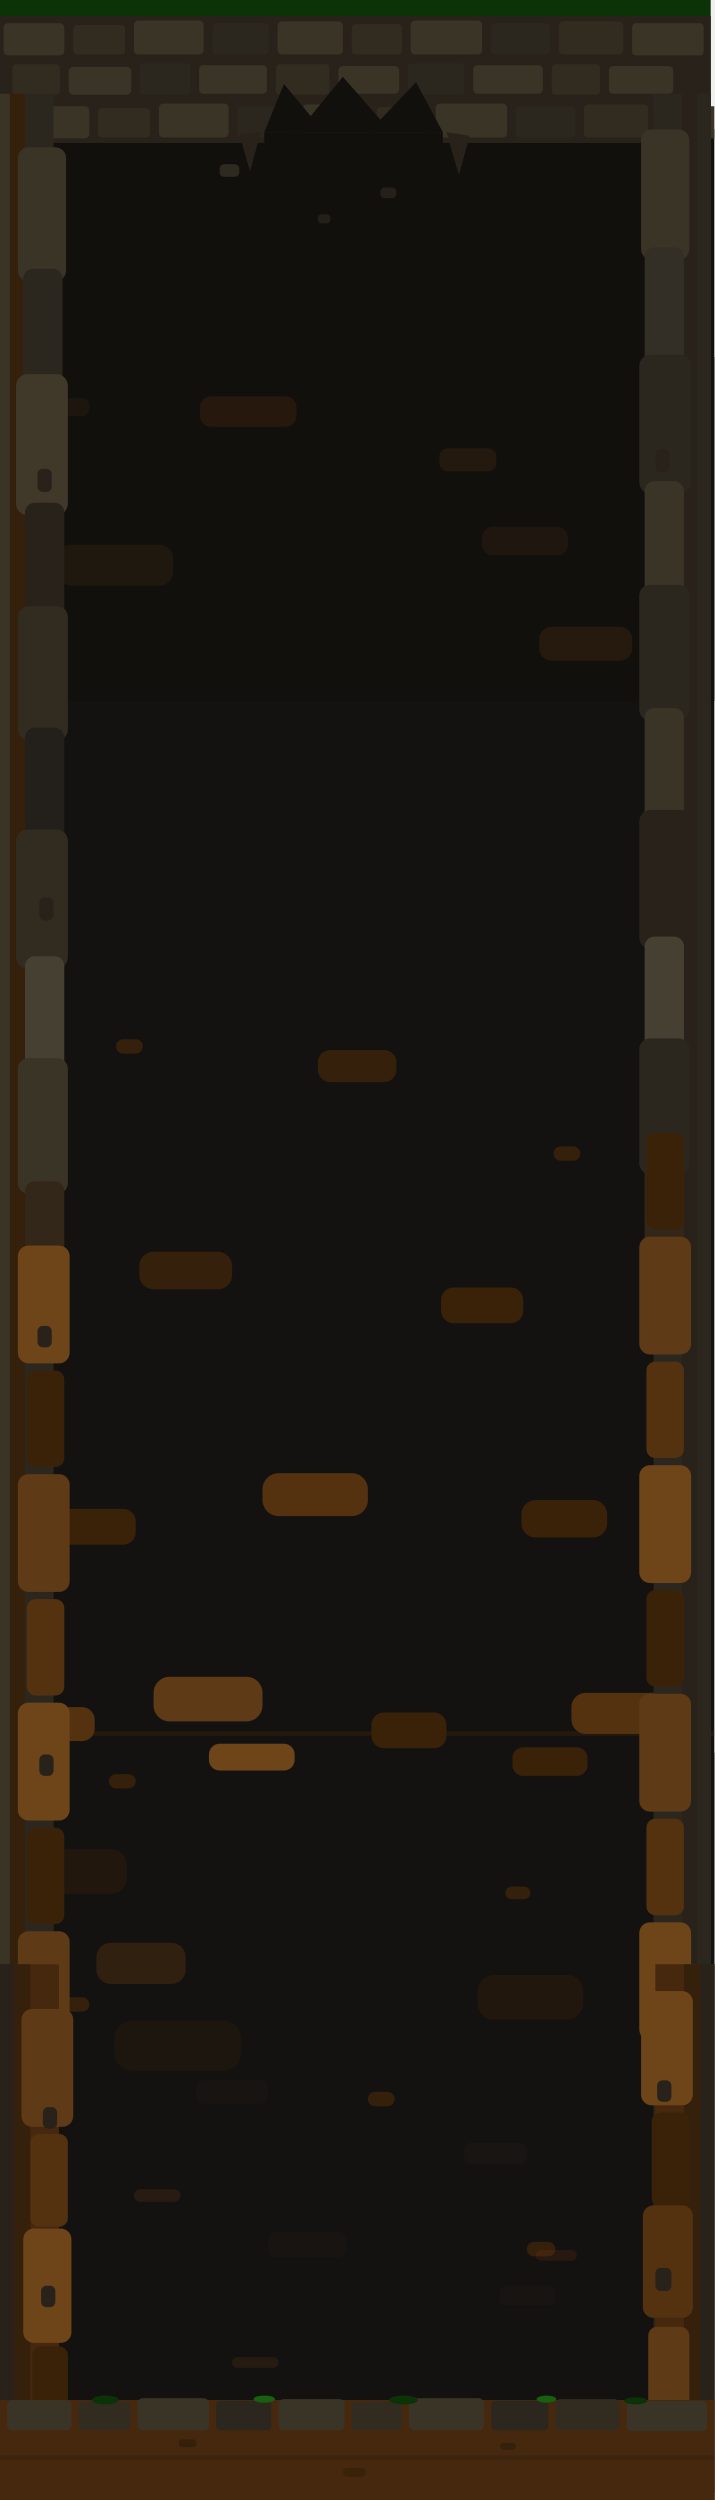
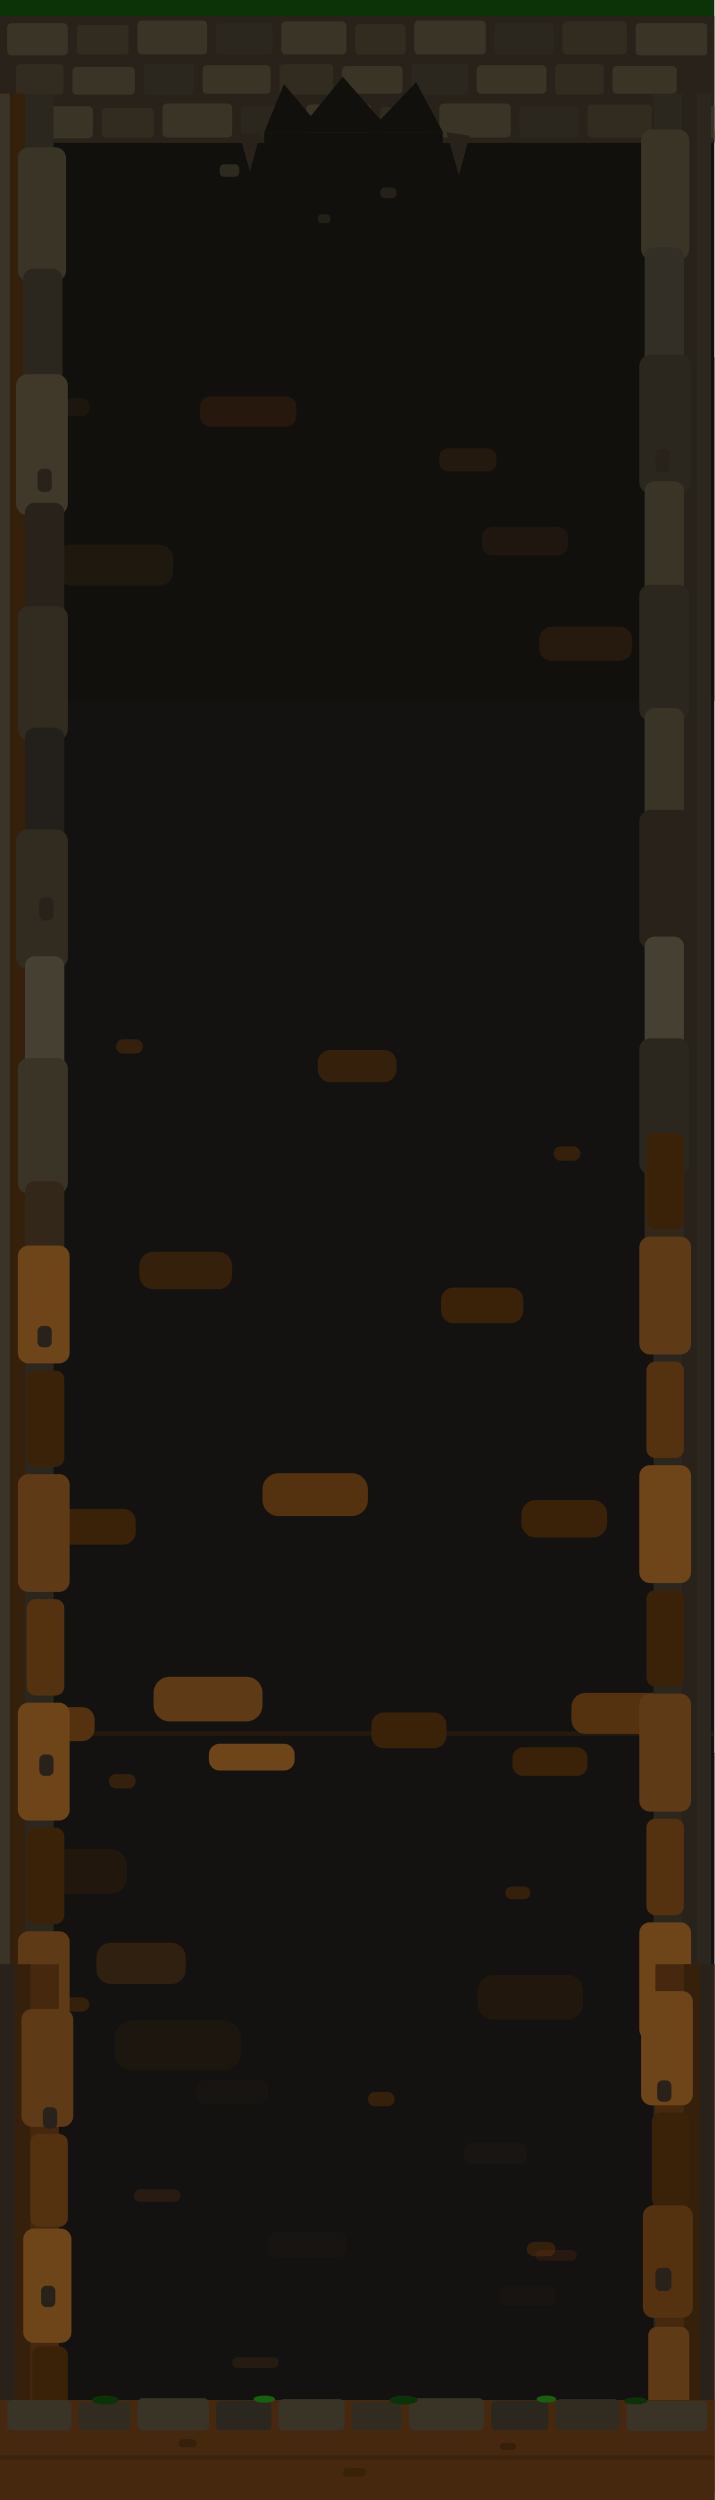
<svg xmlns="http://www.w3.org/2000/svg" width="800" height="2800" viewBox="0 0 800 2800" fill="none">
  <g clip-path="url(#clip0_252_478)">
    <path d="M0 2800H800L800 400H0L0 2800Z" fill="#141210" />
    <path d="M0 785L800 785L800 145L0 145L0 785Z" fill="#11100D" />
    <path opacity="0.65" d="M0 2688H800V2682H0V2688Z" fill="#35200C" />
    <path opacity="0.5" d="M0 1944H800V1939H0V1944Z" fill="#35200C" />
    <path d="M656 1942H736C744.837 1942 752 1934.84 752 1926V1912C752 1903.16 744.837 1896 736 1896H656C647.163 1896 640 1903.16 640 1912V1926C640 1934.84 647.163 1942 656 1942Z" fill="#54320F" />
    <path d="M430 1958H486C493.732 1958 500 1951.73 500 1944V1932C500 1924.27 493.732 1918 486 1918H430C422.268 1918 416 1924.27 416 1932V1944C416 1951.73 422.268 1958 430 1958Z" fill="#3A2208" />
    <path d="M190 1928H276C285.941 1928 294 1919.94 294 1910V1896C294 1886.06 285.941 1878 276 1878H190C180.059 1878 172 1886.06 172 1896V1910C172 1919.94 180.059 1928 190 1928Z" fill="#5E3A16" />
    <path d="M40 1950H92C99.732 1950 106 1943.73 106 1936V1926C106 1918.27 99.732 1912 92 1912H40C32.268 1912 26 1918.27 26 1926V1936C26 1943.73 32.268 1950 40 1950Z" fill="#54320F" />
    <path d="M600 1722H664C672.837 1722 680 1714.84 680 1706V1696C680 1687.16 672.837 1680 664 1680H600C591.163 1680 584 1687.16 584 1696V1706C584 1714.84 591.163 1722 600 1722Z" fill="#3A2208" />
    <path d="M312 1698H394C403.941 1698 412 1689.94 412 1680V1668C412 1658.06 403.941 1650 394 1650H312C302.059 1650 294 1658.06 294 1668V1680C294 1689.94 302.059 1698 312 1698Z" fill="#54320F" />
    <path d="M80 1730H138C145.732 1730 152 1723.73 152 1716V1704C152 1696.27 145.732 1690 138 1690H80C72.268 1690 66 1696.27 66 1704V1716C66 1723.73 72.268 1730 80 1730Z" fill="#3A2208" />
    <path d="M508 1482H572C579.732 1482 586 1475.73 586 1468V1456C586 1448.27 579.732 1442 572 1442H508C500.268 1442 494 1448.27 494 1456V1468C494 1475.73 500.268 1482 508 1482Z" fill="#3A2208" />
    <path d="M172 1444H244C252.837 1444 260 1436.84 260 1428V1418C260 1409.16 252.837 1402 244 1402H172C163.163 1402 156 1409.16 156 1418V1428C156 1436.84 163.163 1444 172 1444Z" fill="#35200C" />
    <path d="M628 1300H642C646.418 1300 650 1296.42 650 1292C650 1287.58 646.418 1284 642 1284H628C623.582 1284 620 1287.58 620 1292C620 1296.42 623.582 1300 628 1300Z" fill="#35200C" />
    <path d="M370 1212H430C437.732 1212 444 1205.73 444 1198V1190C444 1182.27 437.732 1176 430 1176H370C362.268 1176 356 1182.27 356 1190V1198C356 1205.73 362.268 1212 370 1212Z" fill="#35200C" />
    <path d="M138 1180H152C156.418 1180 160 1176.42 160 1172C160 1167.58 156.418 1164 152 1164H138C133.582 1164 130 1167.58 130 1172C130 1176.42 133.582 1180 138 1180Z" fill="#35200C" />
    <path opacity="0.14" d="M618 740H694C701.732 740 708 733.732 708 726V716C708 708.268 701.732 702 694 702H618C610.268 702 604 708.268 604 716V726C604 733.732 610.268 740 618 740Z" fill="#A85A1C" />
    <path opacity="0.16" d="M80 656H178C186.837 656 194 648.837 194 640V626C194 617.163 186.837 610 178 610H80C71.163 610 64 617.163 64 626V640C64 648.837 71.163 656 80 656Z" fill="#6E4419" />
    <path opacity="0.12" d="M502 528H546C551.523 528 556 523.523 556 518V512C556 506.477 551.523 502 546 502H502C496.477 502 492 506.477 492 512V518C492 523.523 496.477 528 502 528Z" fill="#A85A1C" />
    <path opacity="0.18" d="M236 478H320C326.627 478 332 472.627 332 466V456C332 449.373 326.627 444 320 444H236C229.373 444 224 449.373 224 456V466C224 472.627 229.373 478 236 478Z" fill="#8A3E10" />
    <path opacity="0.12" d="M60 466H92C96.418 466 100 462.418 100 458V454C100 449.582 96.418 446 92 446H60C55.582 446 52 449.582 52 454V458C52 462.418 55.582 466 60 466Z" fill="#6E4419" />
    <path opacity="0.12" d="M732 568H756C760.418 568 764 564.418 764 560V558C764 553.582 760.418 550 756 550H732C727.582 550 724 553.582 724 558V560C724 564.418 727.582 568 732 568Z" fill="#8A3E10" />
    <path opacity="0.1" d="M552 622H624C630.627 622 636 616.627 636 610V602C636 595.373 630.627 590 624 590H552C545.373 590 540 595.373 540 602V610C540 616.627 545.373 622 552 622Z" fill="#A85A1C" />
    <path d="M0 2792H800L800 1963H0L0 2792Z" fill="#141210" />
    <path d="M124 2222H192C200.837 2222 208 2214.84 208 2206V2192C208 2183.16 200.837 2176 192 2176H124C115.163 2176 108 2183.16 108 2192V2206C108 2214.84 115.163 2222 124 2222Z" fill="#54320F" fill-opacity="0.45" />
    <path d="M586 1989H646C652.627 1989 658 1983.63 658 1977V1969C658 1962.37 652.627 1957 646 1957H586C579.373 1957 574 1962.37 574 1969V1977C574 1983.63 579.373 1989 586 1989Z" fill="#3A2208" />
    <path d="M148 2319H250C261.046 2319 270 2310.05 270 2299V2283C270 2271.95 261.046 2263 250 2263H148C136.954 2263 128 2271.95 128 2283V2299C128 2310.05 136.954 2319 148 2319Z" fill="#54320F" fill-opacity="0.12" />
    <path d="M553 2262H635C644.941 2262 653 2253.94 653 2244V2230C653 2220.06 644.941 2212 635 2212H553C543.059 2212 535 2220.06 535 2230V2244C535 2253.94 543.059 2262 553 2262Z" fill="#3A2208" fill-opacity="0.35" />
    <path d="M42 2121H124C133.941 2121 142 2112.94 142 2103V2089C142 2079.06 133.941 2071 124 2071H42C32.059 2071 24 2079.06 24 2089V2103C24 2112.94 32.059 2121 42 2121Z" fill="#3A2208" fill-opacity="0.35" />
    <path d="M246 1983H318C324.627 1983 330 1977.63 330 1971V1965C330 1958.37 324.627 1953 318 1953H246C239.373 1953 234 1958.37 234 1965V1971C234 1977.63 239.373 1983 246 1983Z" fill="#6E4419" />
    <path d="M598 2527H614C618.418 2527 622 2523.42 622 2519C622 2514.58 618.418 2511 614 2511H598C593.582 2511 590 2514.58 590 2519C590 2523.42 593.582 2527 598 2527Z" fill="#35200C" />
    <path d="M420 2359H434C438.418 2359 442 2355.42 442 2351C442 2346.58 438.418 2343 434 2343H420C415.582 2343 412 2346.58 412 2351C412 2355.42 415.582 2359 420 2359Z" fill="#35200C" />
    <path d="M76 2253H92C96.418 2253 100 2249.42 100 2245C100 2240.58 96.418 2237 92 2237H76C71.582 2237 68 2240.58 68 2245C68 2249.42 71.582 2253 76 2253Z" fill="#35200C" />
    <path d="M573 2127H587C590.866 2127 594 2123.87 594 2120C594 2116.13 590.866 2113 587 2113H573C569.134 2113 566 2116.13 566 2120C566 2123.87 569.134 2127 573 2127Z" fill="#35200C" />
    <path d="M130 2003H144C148.418 2003 152 1999.42 152 1995C152 1990.58 148.418 1987 144 1987H130C125.582 1987 122 1990.58 122 1995C122 1999.42 125.582 2003 130 2003Z" fill="#35200C" />
-     <path d="M796 -68H-4V160H796V-68Z" fill="#0C3208" />
-     <path d="M796 18H-4V160H796V18Z" fill="#28221A" />
-     <path d="M67 26H9C6.239 26 4 28.239 4 31V57C4 59.761 6.239 62 9 62H67C69.761 62 72 59.761 72 57V31C72 28.239 69.761 26 67 26Z" fill="#3A3426" />
-     <path d="M95 119H37C34.239 119 32 121.239 32 124V150C32 152.761 34.239 155 37 155H95C97.761 155 100 152.761 100 150V124C100 121.239 97.761 119 95 119Z" fill="#3A3426" />
-     <path d="M136 28H86C83.791 28 82 29.791 82 32V57C82 59.209 83.791 61 86 61H136C138.209 61 140 59.209 140 57V32C140 29.791 138.209 28 136 28Z" fill="#322C20" />
-     <path d="M164 121H114C111.791 121 110 122.791 110 125V150C110 152.209 111.791 154 114 154H164C166.209 154 168 152.209 168 150V125C168 122.791 166.209 121 164 121Z" fill="#322C20" />
-     <path d="M223 23H155C152.239 23 150 25.239 150 28V56C150 58.761 152.239 61 155 61H223C225.761 61 228 58.761 228 56V28C228 25.239 225.761 23 223 23Z" fill="#3A3426" />
-     <path d="M251 116H183C180.239 116 178 118.239 178 121V149C178 151.761 180.239 154 183 154H251C253.761 154 256 151.761 256 149V121C256 118.239 253.761 116 251 116Z" fill="#3A3426" />
-     <path d="M297 26H242C239.791 26 238 27.791 238 30V57C238 59.209 239.791 61 242 61H297C299.209 61 301 59.209 301 57V30C301 27.791 299.209 26 297 26Z" fill="#2C271E" />
-     <path d="M325 119H270C267.791 119 266 120.791 266 123V150C266 152.209 267.791 154 270 154H325C327.209 154 329 152.209 329 150V123C329 120.791 327.209 119 325 119Z" fill="#2C271E" />
-     <path d="M379 24H316C313.239 24 311 26.239 311 29V56C311 58.761 313.239 61 316 61H379C381.761 61 384 58.761 384 56V29C384 26.239 381.761 24 379 24Z" fill="#3A3426" />
-     <path d="M407 117H344C341.239 117 339 119.239 339 122V149C339 151.761 341.239 154 344 154H407C409.761 154 412 151.761 412 149V122C412 119.239 409.761 117 407 117Z" fill="#3A3426" />
-     <path d="M446 27H398C395.791 27 394 28.791 394 31V57C394 59.209 395.791 61 398 61H446C448.209 61 450 59.209 450 57V31C450 28.791 448.209 27 446 27Z" fill="#322C20" />
-     <path d="M474 120H426C423.791 120 422 121.791 422 124V150C422 152.209 423.791 154 426 154H474C476.209 154 478 152.209 478 150V124C478 121.791 476.209 120 474 120Z" fill="#322C20" />
-     <path d="M535 23H465C462.239 23 460 25.239 460 28V56C460 58.761 462.239 61 465 61H535C537.761 61 540 58.761 540 56V28C540 25.239 537.761 23 535 23Z" fill="#3A3426" />
-     <path d="M563 116H493C490.239 116 488 118.239 488 121V149C488 151.761 490.239 154 493 154H563C565.761 154 568 151.761 568 149V121C568 118.239 565.761 116 563 116Z" fill="#3A3426" />
-     <path d="M612 26H554C551.791 26 550 27.791 550 30V57C550 59.209 551.791 61 554 61H612C614.209 61 616 59.209 616 57V30C616 27.791 614.209 26 612 26Z" fill="#2C271E" />
-     <path d="M640 119H582C579.791 119 578 120.791 578 123V150C578 152.209 579.791 154 582 154H640C642.209 154 644 152.209 644 150V123C644 120.791 642.209 119 640 119Z" fill="#2C271E" />
-     <path d="M693 24H631C628.239 24 626 26.239 626 29V56C626 58.761 628.239 61 631 61H693C695.761 61 698 58.761 698 56V29C698 26.239 695.761 24 693 24Z" fill="#322C20" />
-     <path d="M721 117H659C656.239 117 654 119.239 654 122V149C654 151.761 656.239 154 659 154H721C723.761 154 726 151.761 726 149V122C726 119.239 723.761 117 721 117Z" fill="#322C20" />
-     <path d="M784 26H712C709.791 26 708 27.791 708 30V58C708 60.209 709.791 62 712 62H784C786.209 62 788 60.209 788 58V30C788 27.791 786.209 26 784 26Z" fill="#3A3426" />
-     <path d="M812 119H740C737.791 119 736 120.791 736 123V151C736 153.209 737.791 155 740 155H812C814.209 155 816 153.209 816 151V123C816 120.791 814.209 119 812 119Z" fill="#3A3426" />
-     <path d="M63 72H18C15.791 72 14 73.791 14 76V102C14 104.209 15.791 106 18 106H63C65.209 106 67 104.209 67 102V76C67 73.791 65.209 72 63 72Z" fill="#322C20" />
-     <path d="M142 75H82C79.239 75 77 77.239 77 80V101C77 103.761 79.239 106 82 106H142C144.761 106 147 103.761 147 101V80C147 77.239 144.761 75 142 75Z" fill="#3A3426" />
-     <path d="M209 71H161C158.791 71 157 72.791 157 75V102C157 104.209 158.791 106 161 106H209C211.209 106 213 104.209 213 102V75C213 72.791 211.209 71 209 71Z" fill="#2C271E" />
-     <path d="M294 73H228C225.239 73 223 75.239 223 78V100C223 102.761 225.239 105 228 105H294C296.761 105 299 102.761 299 100V78C299 75.239 296.761 73 294 73Z" fill="#3A3426" />
-     <path d="M365 72H313C310.791 72 309 73.791 309 76V102C309 104.209 310.791 106 313 106H365C367.209 106 369 104.209 369 102V76C369 73.791 367.209 72 365 72Z" fill="#322C20" />
-     <path d="M442 74H384C381.239 74 379 76.239 379 79V100C379 102.761 381.239 105 384 105H442C444.761 105 447 102.761 447 100V79C447 76.239 444.761 74 442 74Z" fill="#3A3426" />
-     <path d="M516 71H461C458.791 71 457 72.791 457 75V102C457 104.209 458.791 106 461 106H516C518.209 106 520 104.209 520 102V75C520 72.791 518.209 71 516 71Z" fill="#2C271E" />
-     <path d="M603 73H535C532.239 73 530 75.239 530 78V100C530 102.761 532.239 105 535 105H603C605.761 105 608 102.761 608 100V78C608 75.239 605.761 73 603 73Z" fill="#3A3426" />
-     <path d="M668 72H622C619.791 72 618 73.791 618 76V102C618 104.209 619.791 106 622 106H668C670.209 106 672 104.209 672 102V76C672 73.791 670.209 72 668 72Z" fill="#322C20" />
-     <path d="M749 74H687C684.239 74 682 76.239 682 79V100C682 102.761 684.239 105 687 105H749C751.761 105 754 102.761 754 100V79C754 76.239 751.761 74 749 74Z" fill="#3A3426" />
+     <path d="M800 -68H0V160H800V-68Z" fill="#0C3208" />
+     <path d="M800 18H0V160H800V18Z" fill="#28221A" />
+     <path d="M71 26H13C10.239 26 8 28.239 8 31V57C8 59.761 10.239 62 13 62H71C73.761 62 76 59.761 76 57V31C76 28.239 73.761 26 71 26Z" fill="#3A3426" />
+     <path d="M99 119H41C38.239 119 36 121.239 36 124V150C36 152.761 38.239 155 41 155H99C101.761 155 104 152.761 104 150V124C104 121.239 101.761 119 99 119Z" fill="#3A3426" />
+     <path d="M140 28H90C87.791 28 86 29.791 86 32V57C86 59.209 87.791 61 90 61H140C142.209 61 144 59.209 144 57V32C144 29.791 142.209 28 140 28Z" fill="#322C20" />
+     <path d="M168 121H118C115.791 121 114 122.791 114 125V150C114 152.209 115.791 154 118 154H168C170.209 154 172 152.209 172 150V125C172 122.791 170.209 121 168 121Z" fill="#322C20" />
+     <path d="M227 23H159C156.239 23 154 25.239 154 28V56C154 58.761 156.239 61 159 61H227C229.761 61 232 58.761 232 56V28C232 25.239 229.761 23 227 23Z" fill="#3A3426" />
+     <path d="M255 116H187C184.239 116 182 118.239 182 121V149C182 151.761 184.239 154 187 154H255C257.761 154 260 151.761 260 149V121C260 118.239 257.761 116 255 116Z" fill="#3A3426" />
+     <path d="M301 26H246C243.791 26 242 27.791 242 30V57C242 59.209 243.791 61 246 61H301C303.209 61 305 59.209 305 57V30C305 27.791 303.209 26 301 26Z" fill="#2C271E" />
+     <path d="M329 119H274C271.791 119 270 120.791 270 123V150C270 152.209 271.791 154 274 154H329C331.209 154 333 152.209 333 150V123C333 120.791 331.209 119 329 119Z" fill="#2C271E" />
+     <path d="M383 24H320C317.239 24 315 26.239 315 29V56C315 58.761 317.239 61 320 61H383C385.761 61 388 58.761 388 56V29C388 26.239 385.761 24 383 24Z" fill="#3A3426" />
+     <path d="M411 117H348C345.239 117 343 119.239 343 122V149C343 151.761 345.239 154 348 154H411C413.761 154 416 151.761 416 149V122C416 119.239 413.761 117 411 117Z" fill="#3A3426" />
+     <path d="M450 27H402C399.791 27 398 28.791 398 31V57C398 59.209 399.791 61 402 61H450C452.209 61 454 59.209 454 57V31C454 28.791 452.209 27 450 27Z" fill="#322C20" />
+     <path d="M478 120H430C427.791 120 426 121.791 426 124V150C426 152.209 427.791 154 430 154H478C480.209 154 482 152.209 482 150V124C482 121.791 480.209 120 478 120Z" fill="#322C20" />
+     <path d="M539 23H469C466.239 23 464 25.239 464 28V56C464 58.761 466.239 61 469 61H539C541.761 61 544 58.761 544 56V28C544 25.239 541.761 23 539 23Z" fill="#3A3426" />
+     <path d="M567 116H497C494.239 116 492 118.239 492 121V149C492 151.761 494.239 154 497 154H567C569.761 154 572 151.761 572 149V121C572 118.239 569.761 116 567 116Z" fill="#3A3426" />
+     <path d="M616 26H558C555.791 26 554 27.791 554 30V57C554 59.209 555.791 61 558 61H616C618.209 61 620 59.209 620 57V30C620 27.791 618.209 26 616 26Z" fill="#2C271E" />
+     <path d="M644 119H586C583.791 119 582 120.791 582 123V150C582 152.209 583.791 154 586 154H644C646.209 154 648 152.209 648 150V123C648 120.791 646.209 119 644 119Z" fill="#2C271E" />
+     <path d="M697 24H635C632.239 24 630 26.239 630 29V56C630 58.761 632.239 61 635 61H697C699.761 61 702 58.761 702 56V29C702 26.239 699.761 24 697 24Z" fill="#322C20" />
+     <path d="M725 117H663C660.239 117 658 119.239 658 122V149C658 151.761 660.239 154 663 154H725C727.761 154 730 151.761 730 149V122C730 119.239 727.761 117 725 117Z" fill="#322C20" />
+     <path d="M788 26H716C713.791 26 712 27.791 712 30V58C712 60.209 713.791 62 716 62H788C790.209 62 792 60.209 792 58V30C792 27.791 790.209 26 788 26Z" fill="#3A3426" />
+     <path d="M816 119H744C741.791 119 740 120.791 740 123V151C740 153.209 741.791 155 744 155H816C818.209 155 820 153.209 820 151V123C820 120.791 818.209 119 816 119Z" fill="#3A3426" />
+     <path d="M67 72H22C19.791 72 18 73.791 18 76V102C18 104.209 19.791 106 22 106H67C69.209 106 71 104.209 71 102V76C71 73.791 69.209 72 67 72Z" fill="#322C20" />
+     <path d="M146 75H86C83.239 75 81 77.239 81 80V101C81 103.761 83.239 106 86 106H146C148.761 106 151 103.761 151 101V80C151 77.239 148.761 75 146 75Z" fill="#3A3426" />
+     <path d="M213 71H165C162.791 71 161 72.791 161 75V102C161 104.209 162.791 106 165 106H213C215.209 106 217 104.209 217 102V75C217 72.791 215.209 71 213 71Z" fill="#2C271E" />
+     <path d="M298 73H232C229.239 73 227 75.239 227 78V100C227 102.761 229.239 105 232 105H298C300.761 105 303 102.761 303 100V78C303 75.239 300.761 73 298 73Z" fill="#3A3426" />
+     <path d="M369 72H317C314.791 72 313 73.791 313 76V102C313 104.209 314.791 106 317 106H369C371.209 106 373 104.209 373 102V76C373 73.791 371.209 72 369 72Z" fill="#322C20" />
+     <path d="M446 74H388C385.239 74 383 76.239 383 79V100C383 102.761 385.239 105 388 105H446C448.761 105 451 102.761 451 100V79C451 76.239 448.761 74 446 74Z" fill="#3A3426" />
+     <path d="M520 71H465C462.791 71 461 72.791 461 75V102C461 104.209 462.791 106 465 106H520C522.209 106 524 104.209 524 102V75C524 72.791 522.209 71 520 71Z" fill="#2C271E" />
+     <path d="M607 73H539C536.239 73 534 75.239 534 78V100C534 102.761 536.239 105 539 105H607C609.761 105 612 102.761 612 100V78C612 75.239 609.761 73 607 73Z" fill="#3A3426" />
+     <path d="M672 72H626C623.791 72 622 73.791 622 76V102C622 104.209 623.791 106 626 106H672C674.209 106 676 104.209 676 102V76C676 73.791 674.209 72 672 72Z" fill="#322C20" />
+     <path d="M753 74H691C688.239 74 686 76.239 686 79V100C686 102.761 688.239 105 691 105H753C755.761 105 758 102.761 758 100V79C758 76.239 755.761 74 753 74Z" fill="#3A3426" />
    <path d="M296 148L318 94L348 130L384 86L426 134L466 92L496 148H296Z" fill="#11100D" />
    <path d="M296 148H496V184H296V148Z" fill="#11100D" />
    <path d="M292 148L280 192L268 150L292 148Z" fill="#28221A" />
    <path d="M500 148L514 196L526 152L500 148Z" fill="#28221A" />
    <path opacity="0.7" d="M263 184H251C248.239 184 246 186.239 246 189V193C246 195.761 248.239 198 251 198H263C265.761 198 268 195.761 268 193V189C268 186.239 265.761 184 263 184Z" fill="#3A3426" />
    <path opacity="0.6" d="M439 210H431C428.239 210 426 212.239 426 215V217C426 219.761 428.239 222 431 222H439C441.761 222 444 219.761 444 217V215C444 212.239 441.761 210 439 210Z" fill="#322C20" />
    <path opacity="0.45" d="M366 240H360C357.791 240 356 241.791 356 244V246C356 248.209 357.791 250 360 250H366C368.209 250 370 248.209 370 246V244C370 241.791 368.209 240 366 240Z" fill="#3A3426" />
    <path d="M60 105H-4V2800H60V105Z" fill="#2C271E" />
    <path d="M28 105H-4V2800H28V105Z" fill="#35200C" />
    <path d="M11 105H-4V2800H11V105Z" fill="#3A3426" />
    <path d="M62 165H32C25.373 165 20 170.373 20 177V303C20 309.627 25.373 315 32 315H62C68.627 315 74 309.627 74 303V177C74 170.373 68.627 165 62 165Z" fill="#3A3426" />
    <path d="M59 301H37C30.925 301 26 305.925 26 312V422C26 428.075 30.925 433 37 433H59C65.075 433 70 428.075 70 422V312C70 305.925 65.075 301 59 301Z" fill="#2C271E" />
    <path d="M63 419H31C23.82 419 18 424.82 18 432V564C18 571.18 23.82 577 31 577H63C70.18 577 76 571.18 76 564V432C76 424.82 70.18 419 63 419Z" fill="#40392A" />
    <path d="M61 563H39C32.925 563 28 567.925 28 574V682C28 688.075 32.925 693 39 693H61C67.075 693 72 688.075 72 682V574C72 567.925 67.075 563 61 563Z" fill="#28221A" />
    <path d="M64 679H32C25.373 679 20 684.373 20 691V817C20 823.627 25.373 829 32 829H64C70.627 829 76 823.627 76 817V691C76 684.373 70.627 679 64 679Z" fill="#322C20" />
    <path d="M61 815H39C32.925 815 28 819.925 28 826V932C28 938.075 32.925 943 39 943H61C67.075 943 72 938.075 72 932V826C72 819.925 67.075 815 61 815Z" fill="#23201B" />
    <path d="M63 929H31C23.82 929 18 934.82 18 942V1072C18 1079.18 23.82 1085 31 1085H63C70.18 1085 76 1079.18 76 1072V942C76 934.82 70.18 929 63 929Z" fill="#322C20" />
    <path d="M61 1071H39C32.925 1071 28 1075.92 28 1082V1188C28 1194.08 32.925 1199 39 1199H61C67.075 1199 72 1194.08 72 1188V1082C72 1075.92 67.075 1071 61 1071Z" fill="#464032" />
    <path d="M64 1185H32C25.373 1185 20 1190.37 20 1197V1325C20 1331.63 25.373 1337 32 1337H64C70.627 1337 76 1331.63 76 1325V1197C76 1190.37 70.627 1185 64 1185Z" fill="#3A3426" />
    <path d="M61 1323H39C32.925 1323 28 1327.92 28 1334V1438C28 1444.08 32.925 1449 39 1449H61C67.075 1449 72 1444.08 72 1438V1334C72 1327.92 67.075 1323 61 1323Z" fill="#33271A" />
    <path d="M52 525H48C44.686 525 42 527.686 42 531V545C42 548.314 44.686 551 48 551H52C55.314 551 58 548.314 58 545V531C58 527.686 55.314 525 52 525Z" fill="#28221A" />
    <path d="M54 1005H50C46.686 1005 44 1007.69 44 1011V1025C44 1028.31 46.686 1031 50 1031H54C57.314 1031 60 1028.31 60 1025V1011C60 1007.69 57.314 1005 54 1005Z" fill="#28221A" />
    <path d="M66 1395H32C25.373 1395 20 1400.37 20 1407V1515C20 1521.63 25.373 1527 32 1527H66C72.627 1527 78 1521.63 78 1515V1407C78 1400.37 72.627 1395 66 1395Z" fill="#6E4419" />
    <path d="M62 1535H40C34.477 1535 30 1539.48 30 1545V1633C30 1638.52 34.477 1643 40 1643H62C67.523 1643 72 1638.52 72 1633V1545C72 1539.48 67.523 1535 62 1535Z" fill="#3A2208" />
    <path d="M66 1651H32C25.373 1651 20 1656.37 20 1663V1771C20 1777.63 25.373 1783 32 1783H66C72.627 1783 78 1777.63 78 1771V1663C78 1656.37 72.627 1651 66 1651Z" fill="#5E3A16" />
    <path d="M62 1791H40C34.477 1791 30 1795.48 30 1801V1889C30 1894.52 34.477 1899 40 1899H62C67.523 1899 72 1894.52 72 1889V1801C72 1795.48 67.523 1791 62 1791Z" fill="#54320F" />
    <path d="M66 1907H32C25.373 1907 20 1912.37 20 1919V2027C20 2033.63 25.373 2039 32 2039H66C72.627 2039 78 2033.63 78 2027V1919C78 1912.37 72.627 1907 66 1907Z" fill="#6E4419" />
    <path d="M62 2047H40C34.477 2047 30 2051.48 30 2057V2145C30 2150.52 34.477 2155 40 2155H62C67.523 2155 72 2150.52 72 2145V2057C72 2051.48 67.523 2047 62 2047Z" fill="#3A2208" />
    <path d="M66 2163H32C25.373 2163 20 2168.37 20 2175V2283C20 2289.63 25.373 2295 32 2295H66C72.627 2295 78 2289.63 78 2283V2175C78 2168.37 72.627 2163 66 2163Z" fill="#5E3A16" />
    <path d="M52 1485H48C44.686 1485 42 1487.69 42 1491V1503C42 1506.31 44.686 1509 48 1509H52C55.314 1509 58 1506.31 58 1503V1491C58 1487.69 55.314 1485 52 1485Z" fill="#28221A" />
    <path d="M54 1965H50C46.686 1965 44 1967.69 44 1971V1983C44 1986.31 46.686 1989 50 1989H54C57.314 1989 60 1986.31 60 1983V1971C60 1967.69 57.314 1965 54 1965Z" fill="#28221A" />
    <path d="M796 105H732V2800H796V105Z" fill="#2C271E" />
    <path d="M796 105H764V2800H796V105Z" fill="#28221A" />
    <path d="M796 105H781V2800H796V105Z" fill="#2C271E" />
    <path d="M760 145H730C723.373 145 718 150.373 718 157V279C718 285.627 723.373 291 730 291H760C766.627 291 772 285.627 772 279V157C772 150.373 766.627 145 760 145Z" fill="#3A3426" />
    <path d="M755 277H733C726.925 277 722 281.925 722 288V400C722 406.075 726.925 411 733 411H755C761.075 411 766 406.075 766 400V288C766 281.925 761.075 277 755 277Z" fill="#332E26" />
    <path d="M761 397H729C721.82 397 716 402.82 716 410V540C716 547.18 721.82 553 729 553H761C768.18 553 774 547.18 774 540V410C774 402.82 768.18 397 761 397Z" fill="#2C271E" />
    <path d="M755 539H733C726.925 539 722 543.925 722 550V658C722 664.075 726.925 669 733 669H755C761.075 669 766 664.075 766 658V550C766 543.925 761.075 539 755 539Z" fill="#3A3426" />
    <path d="M760 655H728C721.373 655 716 660.373 716 667V795C716 801.627 721.373 807 728 807H760C766.627 807 772 801.627 772 795V667C772 660.373 766.627 655 760 655Z" fill="#2C271E" />
    <path d="M755 793H733C726.925 793 722 797.925 722 804V910C722 916.075 726.925 921 733 921H755C761.075 921 766 916.075 766 910V804C766 797.925 761.075 793 755 793Z" fill="#3A3426" />
    <path d="M761 907H729C721.82 907 716 912.82 716 920V1050C716 1057.18 721.82 1063 729 1063H761C768.18 1063 774 1057.18 774 1050V920C774 912.82 768.18 907 761 907Z" fill="#28221A" />
    <path d="M755 1049H733C726.925 1049 722 1053.92 722 1060V1166C722 1172.08 726.925 1177 733 1177H755C761.075 1177 766 1172.08 766 1166V1060C766 1053.92 761.075 1049 755 1049Z" fill="#464032" />
    <path d="M760 1163H728C721.373 1163 716 1168.37 716 1175V1303C716 1309.63 721.373 1315 728 1315H760C766.627 1315 772 1309.63 772 1303V1175C772 1168.37 766.627 1163 760 1163Z" fill="#2C271E" />
    <path d="M755 1301H733C726.925 1301 722 1305.92 722 1312V1416C722 1422.08 726.925 1427 733 1427H755C761.075 1427 766 1422.08 766 1416V1312C766 1305.92 761.075 1301 755 1301Z" fill="#33271A" />
    <path d="M744 503H740C736.686 503 734 505.686 734 509V523C734 526.314 736.686 529 740 529H744C747.314 529 750 526.314 750 523V509C750 505.686 747.314 503 744 503Z" fill="#28221A" />
    <path d="M742 983H738C734.686 983 732 985.686 732 989V1003C732 1006.31 734.686 1009 738 1009H742C745.314 1009 748 1006.31 748 1003V989C748 985.686 745.314 983 742 983Z" fill="#28221A" />
    <path d="M756 1269H734C728.477 1269 724 1273.48 724 1279V1367C724 1372.52 728.477 1377 734 1377H756C761.523 1377 766 1372.52 766 1367V1279C766 1273.48 761.523 1269 756 1269Z" fill="#3A2208" />
    <path d="M762 1385H728C721.373 1385 716 1390.37 716 1397V1505C716 1511.63 721.373 1517 728 1517H762C768.627 1517 774 1511.63 774 1505V1397C774 1390.37 768.627 1385 762 1385Z" fill="#5E3A16" />
    <path d="M756 1525H734C728.477 1525 724 1529.48 724 1535V1623C724 1628.52 728.477 1633 734 1633H756C761.523 1633 766 1628.52 766 1623V1535C766 1529.48 761.523 1525 756 1525Z" fill="#54320F" />
    <path d="M762 1641H728C721.373 1641 716 1646.37 716 1653V1761C716 1767.63 721.373 1773 728 1773H762C768.627 1773 774 1767.63 774 1761V1653C774 1646.37 768.627 1641 762 1641Z" fill="#6E4419" />
    <path d="M756 1781H734C728.477 1781 724 1785.48 724 1791V1879C724 1884.52 728.477 1889 734 1889H756C761.523 1889 766 1884.52 766 1879V1791C766 1785.48 761.523 1781 756 1781Z" fill="#3A2208" />
    <path d="M762 1897H728C721.373 1897 716 1902.37 716 1909V2017C716 2023.63 721.373 2029 728 2029H762C768.627 2029 774 2023.63 774 2017V1909C774 1902.37 768.627 1897 762 1897Z" fill="#5E3A16" />
    <path d="M756 2037H734C728.477 2037 724 2041.48 724 2047V2135C724 2140.52 728.477 2145 734 2145H756C761.523 2145 766 2140.52 766 2135V2047C766 2041.48 761.523 2037 756 2037Z" fill="#54320F" />
    <path d="M762 2153H728C721.373 2153 716 2158.37 716 2165V2273C716 2279.63 721.373 2285 728 2285H762C768.627 2285 774 2279.63 774 2273V2165C774 2158.37 768.627 2153 762 2153Z" fill="#6E4419" />
    <path d="M66 2200H0V2800H66V2200Z" fill="#46280E" />
    <path d="M34 2200H0V2800H34V2200Z" fill="#35200C" />
    <path d="M16 2200H0V2800H16V2200Z" fill="#28221A" />
    <path d="M70 2250H36C29.373 2250 24 2255.37 24 2262V2370C24 2376.63 29.373 2382 36 2382H70C76.627 2382 82 2376.63 82 2370V2262C82 2255.37 76.627 2250 70 2250Z" fill="#5E3A16" />
    <path d="M66 2390H44C38.477 2390 34 2394.48 34 2400V2484C34 2489.52 38.477 2494 44 2494H66C71.523 2494 76 2489.52 76 2484V2400C76 2394.48 71.523 2390 66 2390Z" fill="#54320F" />
    <path d="M68 2496H38C31.373 2496 26 2501.37 26 2508V2612C26 2618.63 31.373 2624 38 2624H68C74.627 2624 80 2618.63 80 2612V2508C80 2501.37 74.627 2496 68 2496Z" fill="#6E4419" />
    <path d="M66 2628H46C40.477 2628 36 2632.48 36 2638V2728C36 2733.52 40.477 2738 46 2738H66C71.523 2738 76 2733.52 76 2728V2638C76 2632.48 71.523 2628 66 2628Z" fill="#3A2208" />
    <path d="M58 2360H54C50.686 2360 48 2362.69 48 2366V2378C48 2381.31 50.686 2384 54 2384H58C61.314 2384 64 2381.31 64 2378V2366C64 2362.69 61.314 2360 58 2360Z" fill="#28221A" />
    <path d="M56 2560H52C48.686 2560 46 2562.69 46 2566V2578C46 2581.31 48.686 2584 52 2584H56C59.314 2584 62 2581.31 62 2578V2566C62 2562.69 59.314 2560 56 2560Z" fill="#28221A" />
    <path d="M800 2200H734V2800H800V2200Z" fill="#46280E" />
    <path d="M800 2200H766V2800H800V2200Z" fill="#35200C" />
    <path d="M800 2200H784V2800H800V2200Z" fill="#28221A" />
    <path d="M764 2230H730C723.373 2230 718 2235.37 718 2242V2346C718 2352.63 723.373 2358 730 2358H764C770.627 2358 776 2352.63 776 2346V2242C776 2235.37 770.627 2230 764 2230Z" fill="#6E4419" />
    <path d="M762 2366H740C734.477 2366 730 2370.48 730 2376V2462C730 2467.52 734.477 2472 740 2472H762C767.523 2472 772 2467.52 772 2462V2376C772 2370.48 767.523 2366 762 2366Z" fill="#3A2208" />
    <path d="M764 2470H732C725.373 2470 720 2475.37 720 2482V2584C720 2590.63 725.373 2596 732 2596H764C770.627 2596 776 2590.63 776 2584V2482C776 2475.37 770.627 2470 764 2470Z" fill="#54320F" />
    <path d="M762 2606H736C730.477 2606 726 2610.48 726 2616V2716C726 2721.52 730.477 2726 736 2726H762C767.523 2726 772 2721.52 772 2716V2616C772 2610.48 767.523 2606 762 2606Z" fill="#5E3A16" />
    <path d="M746 2330H742C738.686 2330 736 2332.69 736 2336V2348C736 2351.31 738.686 2354 742 2354H746C749.314 2354 752 2351.31 752 2348V2336C752 2332.69 749.314 2330 746 2330Z" fill="#28221A" />
    <path d="M746 2540H740C736.686 2540 734 2542.69 734 2546V2560C734 2563.31 736.686 2566 740 2566H746C749.314 2566 752 2563.31 752 2560V2546C752 2542.69 749.314 2540 746 2540Z" fill="#28221A" />
    <path opacity="0.1" d="M292 2330H228C223.582 2330 220 2333.58 220 2338V2348C220 2352.42 223.582 2356 228 2356H292C296.418 2356 300 2352.42 300 2348V2338C300 2333.58 296.418 2330 292 2330Z" fill="#322C20" />
    <path opacity="0.1" d="M582 2400H528C523.582 2400 520 2403.58 520 2408V2416C520 2420.42 523.582 2424 528 2424H582C586.418 2424 590 2420.42 590 2416V2408C590 2403.58 586.418 2400 582 2400Z" fill="#3A3426" />
    <path opacity="0.09" d="M379 2500H309C304.029 2500 300 2504.03 300 2509V2519C300 2523.97 304.029 2528 309 2528H379C383.971 2528 388 2523.97 388 2519V2509C388 2504.03 383.971 2500 379 2500Z" fill="#322C20" />
    <path opacity="0.11" d="M615 2560H567C563.134 2560 560 2563.13 560 2567V2575C560 2578.87 563.134 2582 567 2582H615C618.866 2582 622 2578.87 622 2575V2567C622 2563.13 618.866 2560 615 2560Z" fill="#2C271E" />
    <path opacity="0.14" d="M195 2452H157C153.134 2452 150 2455.13 150 2459C150 2462.87 153.134 2466 157 2466H195C198.866 2466 202 2462.87 202 2459C202 2455.13 198.866 2452 195 2452Z" fill="#A85A1C" />
    <path opacity="0.16" d="M640 2520H606C602.686 2520 600 2522.69 600 2526C600 2529.31 602.686 2532 606 2532H640C643.314 2532 646 2529.31 646 2526C646 2522.69 643.314 2520 640 2520Z" fill="#8A3E10" />
    <path opacity="0.12" d="M306 2640H266C262.686 2640 260 2642.69 260 2646C260 2649.31 262.686 2652 266 2652H306C309.314 2652 312 2649.31 312 2646C312 2642.69 309.314 2640 306 2640Z" fill="#A85A1C" />
    <path d="M800 2688H0V2800H800V2688Z" fill="#46280E" />
    <path d="M74 2688H14C10.686 2688 8 2690.69 8 2694V2716C8 2719.31 10.686 2722 14 2722H74C77.314 2722 80 2719.31 80 2716V2694C80 2690.69 77.314 2688 74 2688Z" fill="#3A3426" />
    <path d="M141 2690H93C90.239 2690 88 2692.24 88 2695V2717C88 2719.76 90.239 2722 93 2722H141C143.761 2722 146 2719.76 146 2717V2695C146 2692.24 143.761 2690 141 2690Z" fill="#322C20" />
    <path d="M228 2686H160C156.686 2686 154 2688.69 154 2692V2716C154 2719.31 156.686 2722 160 2722H228C231.314 2722 234 2719.31 234 2716V2692C234 2688.69 231.314 2686 228 2686Z" fill="#3A3426" />
    <path d="M299 2689H247C244.239 2689 242 2691.24 242 2694V2717C242 2719.76 244.239 2722 247 2722H299C301.761 2722 304 2719.76 304 2717V2694C304 2691.24 301.761 2689 299 2689Z" fill="#2C271E" />
    <path d="M380 2687H318C314.686 2687 312 2689.69 312 2693V2716C312 2719.31 314.686 2722 318 2722H380C383.314 2722 386 2719.31 386 2716V2693C386 2689.69 383.314 2687 380 2687Z" fill="#3A3426" />
    <path d="M445 2690H399C396.239 2690 394 2692.24 394 2695V2717C394 2719.76 396.239 2722 399 2722H445C447.761 2722 450 2719.76 450 2717V2695C450 2692.24 447.761 2690 445 2690Z" fill="#322C20" />
    <path d="M536 2686H464C460.686 2686 458 2688.69 458 2692V2716C458 2719.31 460.686 2722 464 2722H536C539.314 2722 542 2719.31 542 2716V2692C542 2688.69 539.314 2686 536 2686Z" fill="#3A3426" />
    <path d="M609 2689H555C552.239 2689 550 2691.24 550 2694V2717C550 2719.76 552.239 2722 555 2722H609C611.761 2722 614 2719.76 614 2717V2694C614 2691.24 611.761 2689 609 2689Z" fill="#2C271E" />
    <path d="M688 2687H628C624.686 2687 622 2689.69 622 2693V2716C622 2719.31 624.686 2722 628 2722H688C691.314 2722 694 2719.31 694 2716V2693C694 2689.69 691.314 2687 688 2687Z" fill="#322C20" />
    <path d="M786 2689H708C704.686 2689 702 2691.69 702 2695V2717C702 2720.31 704.686 2723 708 2723H786C789.314 2723 792 2720.31 792 2717V2695C792 2691.69 789.314 2689 786 2689Z" fill="#3A3426" />
    <path opacity="0.65" d="M800 2750H0V2755H800V2750Z" fill="#35200C" />
    <path d="M118 2693C126.284 2693 133 2690.76 133 2688C133 2685.24 126.284 2683 118 2683C109.716 2683 103 2685.24 103 2688C103 2690.76 109.716 2693 118 2693Z" fill="#0C3208" />
    <path d="M296 2691C302.627 2691 308 2689.21 308 2687C308 2684.79 302.627 2683 296 2683C289.373 2683 284 2684.79 284 2687C284 2689.21 289.373 2691 296 2691Z" fill="#186010" />
    <path d="M452 2693C460.837 2693 468 2690.76 468 2688C468 2685.24 460.837 2683 452 2683C443.163 2683 436 2685.24 436 2688C436 2690.76 443.163 2693 452 2693Z" fill="#0C3208" />
    <path d="M612 2691C618.075 2691 623 2689.21 623 2687C623 2684.79 618.075 2683 612 2683C605.925 2683 601 2684.79 601 2687C601 2689.21 605.925 2691 612 2691Z" fill="#186010" />
    <path d="M712 2693C719.18 2693 725 2691.21 725 2689C725 2686.79 719.18 2685 712 2685C704.82 2685 699 2686.79 699 2689C699 2691.21 704.82 2693 712 2693Z" fill="#0C3208" />
    <path d="M216 2732H204C201.791 2732 200 2733.79 200 2736V2737C200 2739.21 201.791 2741 204 2741H216C218.209 2741 220 2739.21 220 2737V2736C220 2733.79 218.209 2732 216 2732Z" fill="#35200C" />
    <path d="M405 2764H389C386.239 2764 384 2766.24 384 2769C384 2771.76 386.239 2774 389 2774H405C407.761 2774 410 2771.76 410 2769C410 2766.24 407.761 2764 405 2764Z" fill="#3A2208" />
    <path d="M574 2736H564C561.791 2736 560 2737.79 560 2740C560 2742.21 561.791 2744 564 2744H574C576.209 2744 578 2742.21 578 2740C578 2737.79 576.209 2736 574 2736Z" fill="#35200C" />
  </g>
  <defs>
    <clipPath id="clip0_252_478">
      <rect width="800" height="2800" fill="white" />
    </clipPath>
  </defs>
</svg>
